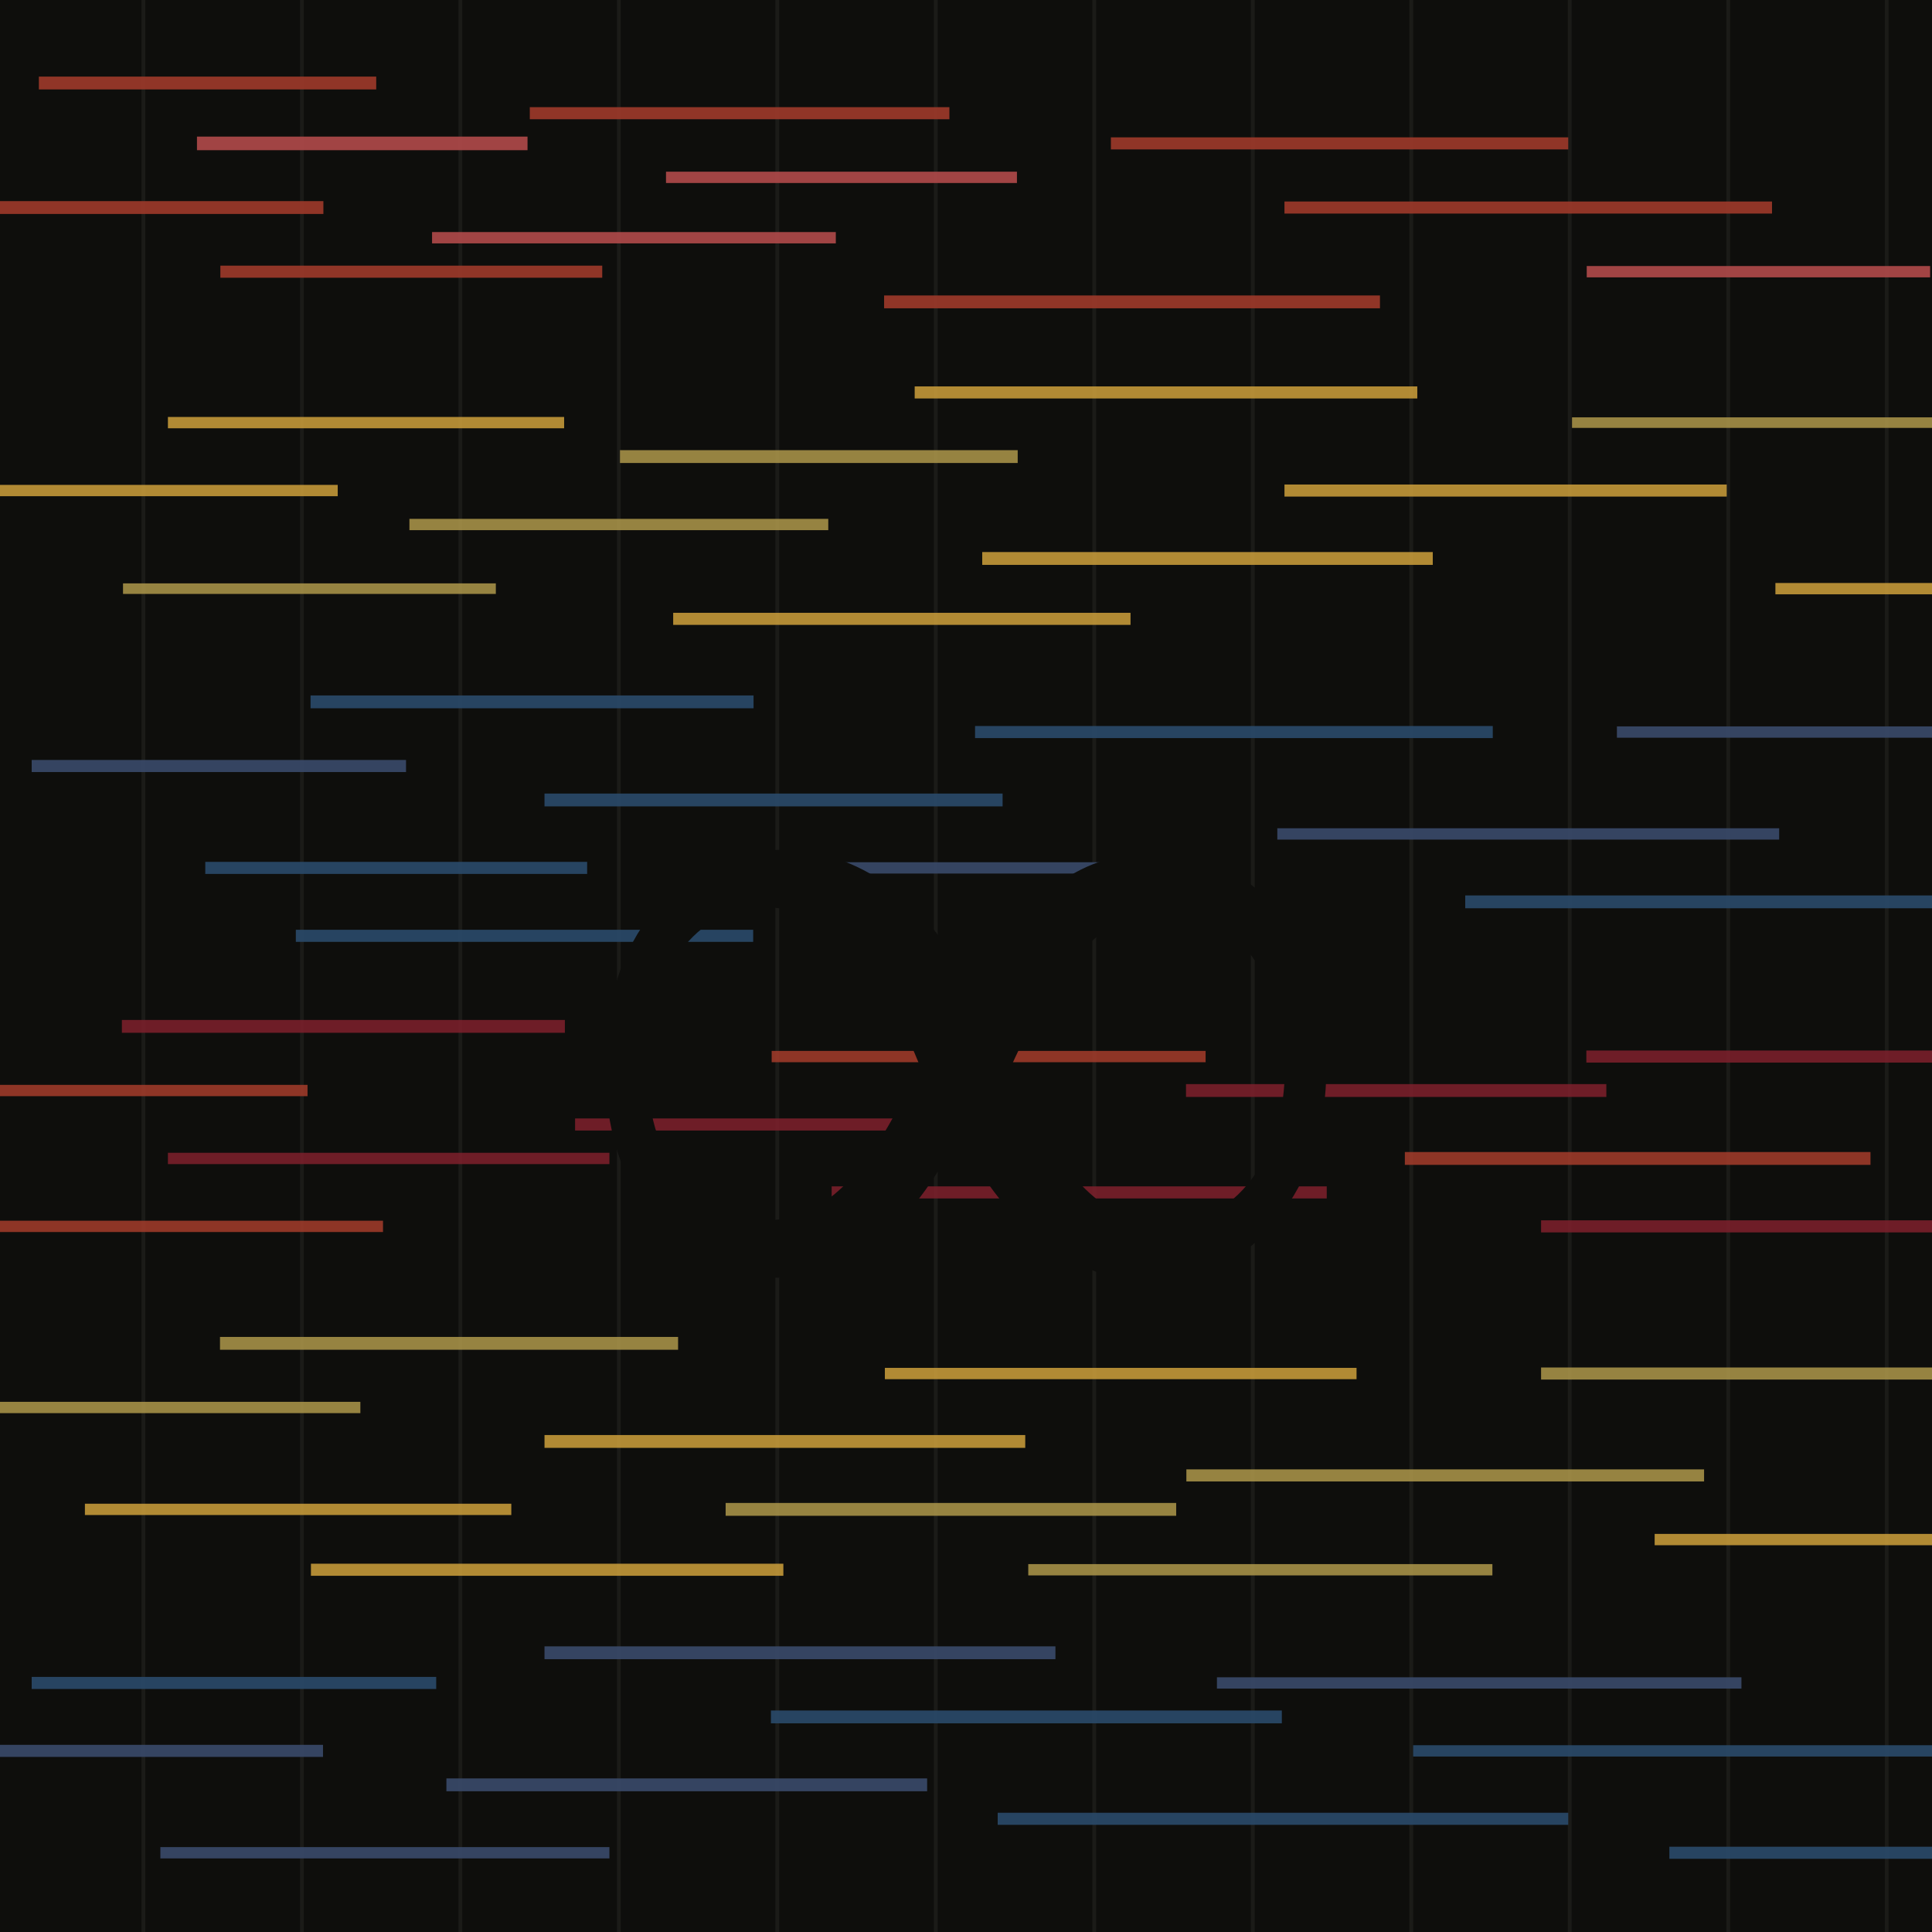
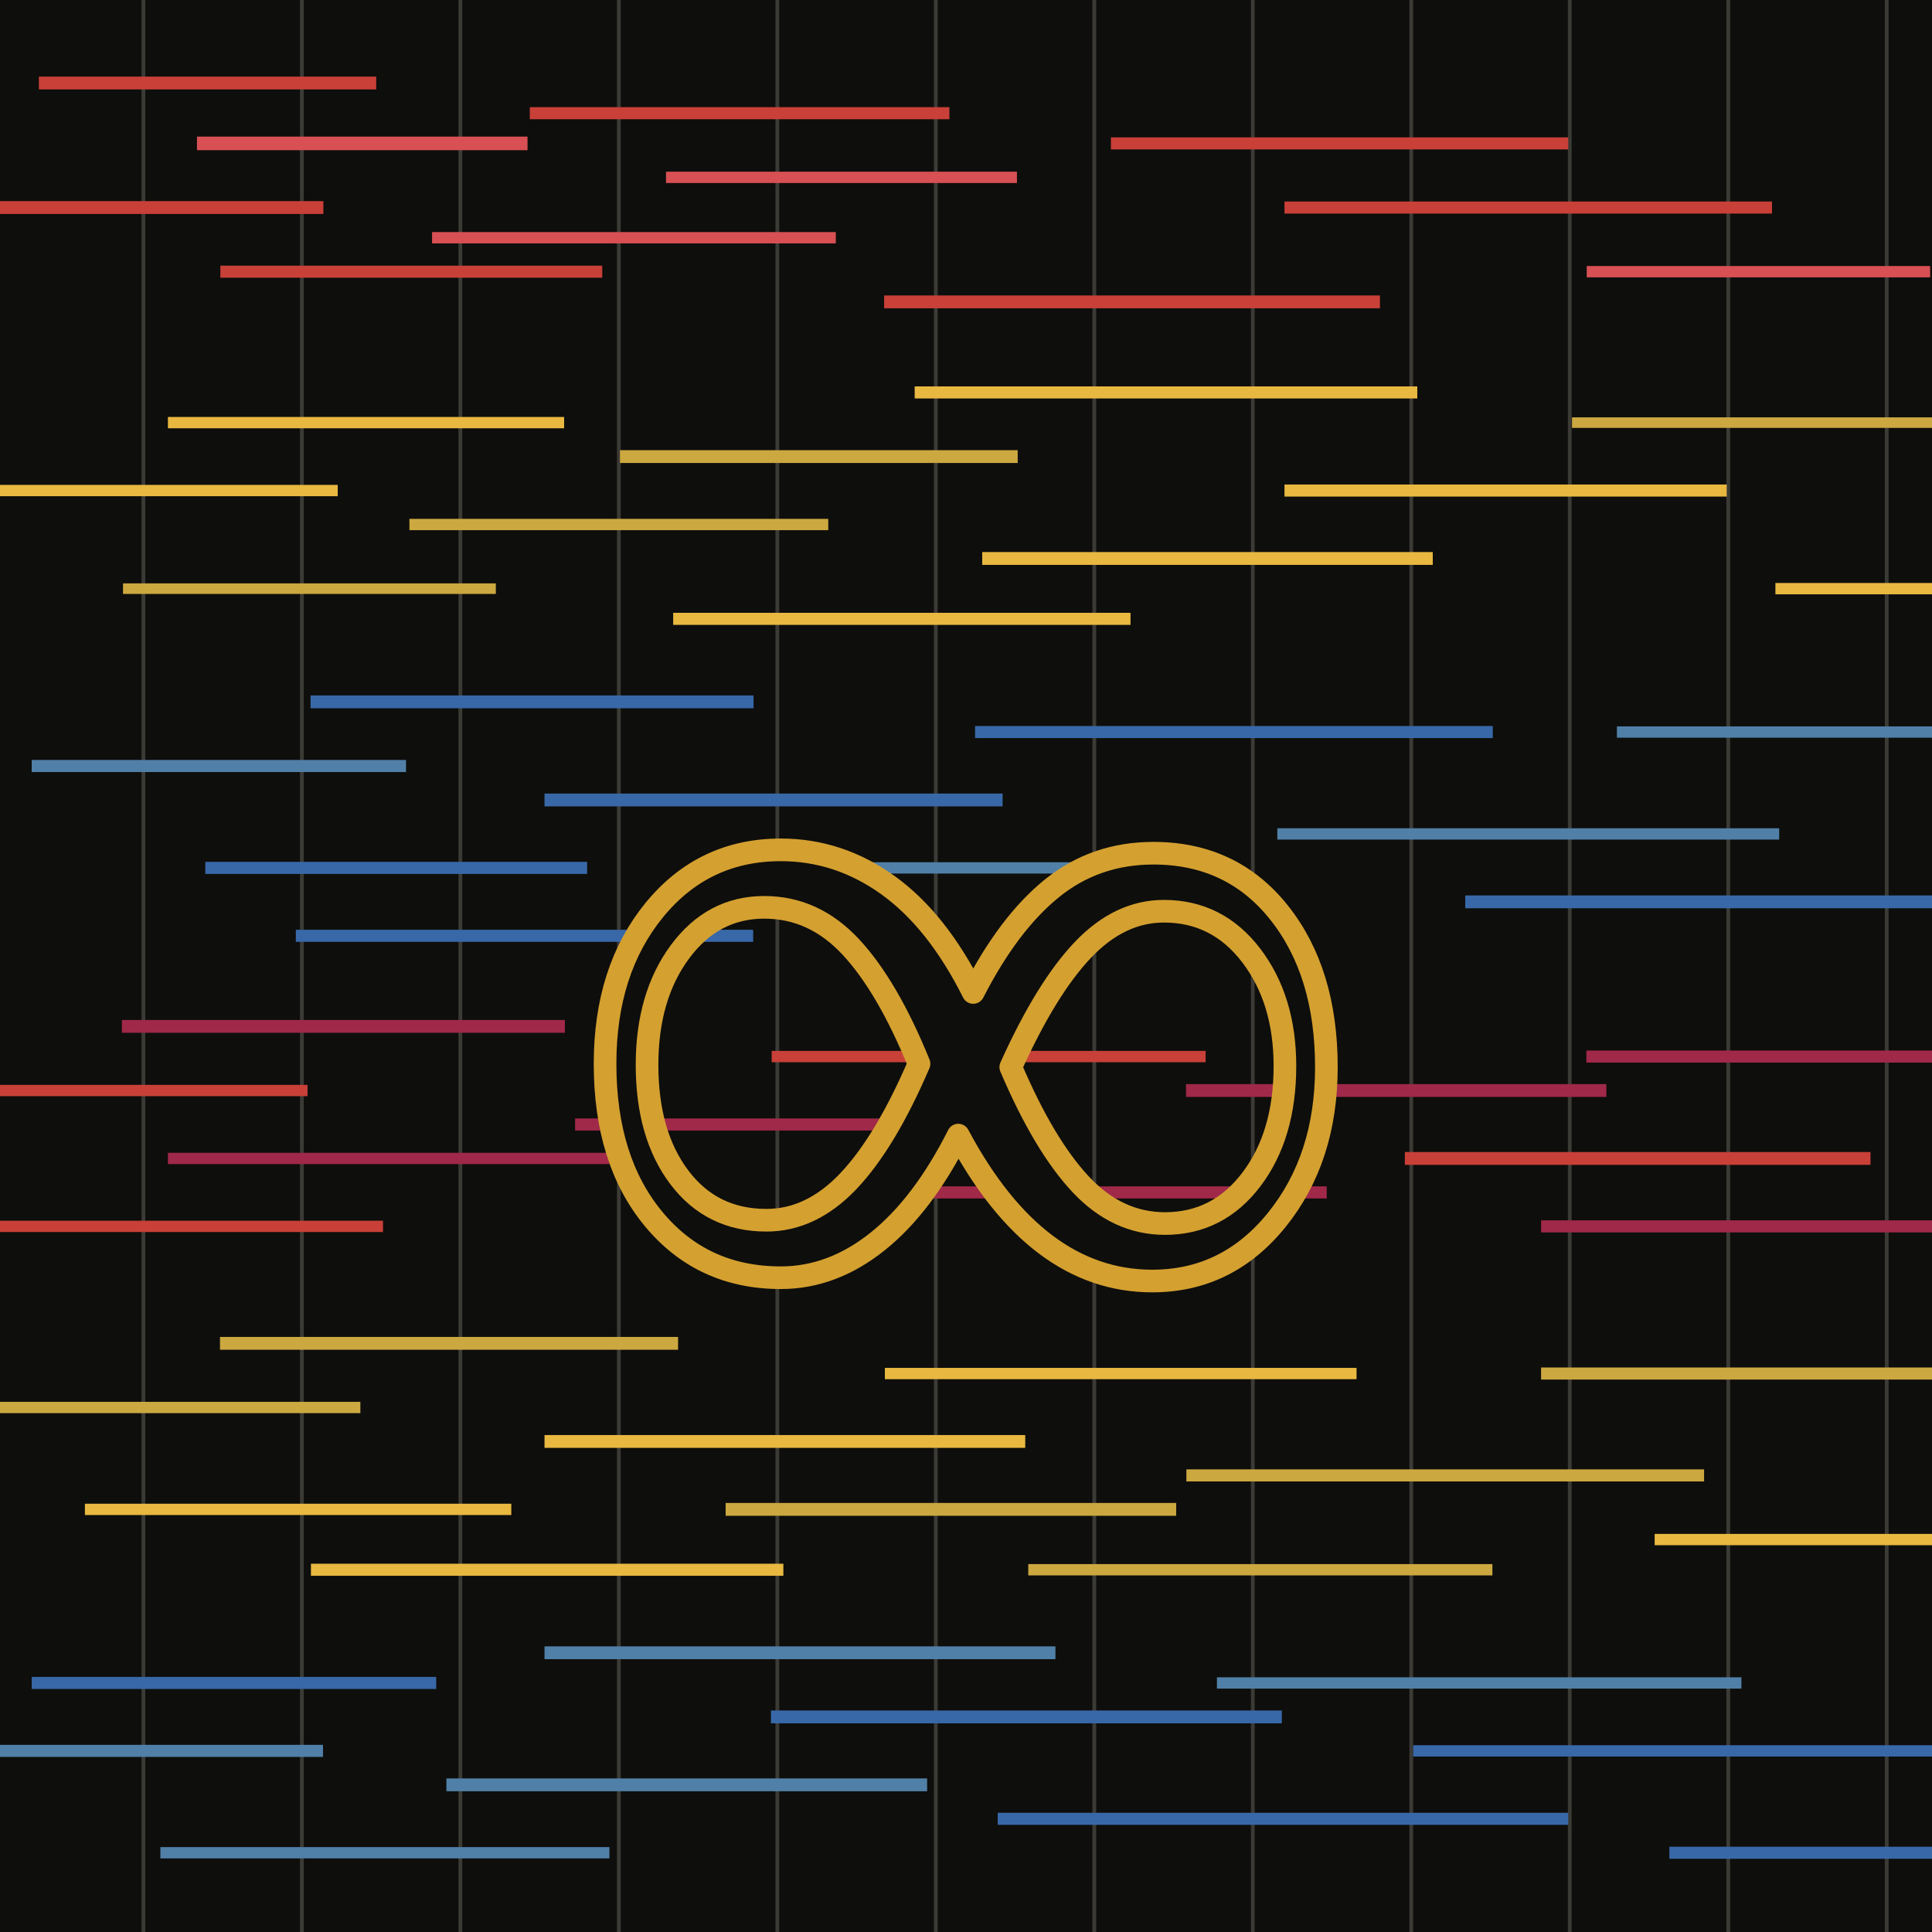
<svg xmlns="http://www.w3.org/2000/svg" viewBox="0 0 512 512" role="img" aria-label="Heirloom">
  <defs>
    <mask id="cutout">
      <rect width="512" height="512" fill="white" />
      <text x="256" y="268" text-anchor="middle" dominant-baseline="central" font-family="Georgia, 'Times New Roman', serif" font-size="300" font-weight="300" fill="black">∞</text>
    </mask>
  </defs>
  <rect width="512" height="512" fill="#0e0e0c" />
  <g mask="url(#cutout)">
-     <g stroke="rgba(244,236,216,0.06)" stroke-width="1">
+     <g stroke="rgba(244,236,216,0.20)" stroke-width="1">
      <line x1="38" y1="0" x2="38" y2="512" />
      <line x1="80" y1="0" x2="80" y2="512" />
      <line x1="122" y1="0" x2="122" y2="512" />
      <line x1="164" y1="0" x2="164" y2="512" />
      <line x1="206" y1="0" x2="206" y2="512" />
      <line x1="248" y1="0" x2="248" y2="512" />
      <line x1="290" y1="0" x2="290" y2="512" />
      <line x1="332" y1="0" x2="332" y2="512" />
      <line x1="374" y1="0" x2="374" y2="512" />
      <line x1="416" y1="0" x2="416" y2="512" />
      <line x1="458" y1="0" x2="458" y2="512" />
      <line x1="500" y1="0" x2="500" y2="512" />
    </g>
-     <g stroke-linecap="square" opacity="0.9">
-       <line x1="12" y1="22" x2="98" y2="22" stroke="#9f3a2a" stroke-width="3.4" />
-       <line x1="142" y1="30" x2="250" y2="30" stroke="#9f3a2a" stroke-width="3.2" />
-       <line x1="54" y1="38" x2="138" y2="38" stroke="#b14a4a" stroke-width="3.6" />
-       <line x1="296" y1="38" x2="414" y2="38" stroke="#9f3a2a" stroke-width="3.2" />
-       <line x1="178" y1="47" x2="268" y2="47" stroke="#b14a4a" stroke-width="3.0" />
-       <line x1="0" y1="55" x2="84" y2="55" stroke="#9f3a2a" stroke-width="3.4" />
-       <line x1="342" y1="55" x2="468" y2="55" stroke="#9f3a2a" stroke-width="3.2" />
-       <line x1="116" y1="63" x2="220" y2="63" stroke="#b14a4a" stroke-width="3.0" />
-       <line x1="60" y1="72" x2="158" y2="72" stroke="#9f3a2a" stroke-width="3.2" />
-       <line x1="422" y1="72" x2="510" y2="72" stroke="#b14a4a" stroke-width="3.0" />
-       <line x1="236" y1="80" x2="364" y2="80" stroke="#9f3a2a" stroke-width="3.4" />
+     <g stroke-linecap="square">
+       <line x1="12" y1="22" x2="98" y2="22" stroke="#c84038" stroke-width="3.4" />
+       <line x1="142" y1="30" x2="250" y2="30" stroke="#c84038" stroke-width="3.2" />
+       <line x1="54" y1="38" x2="138" y2="38" stroke="#d85054" stroke-width="3.6" />
+       <line x1="296" y1="38" x2="414" y2="38" stroke="#c84038" stroke-width="3.2" />
+       <line x1="178" y1="47" x2="268" y2="47" stroke="#d85054" stroke-width="3.0" />
+       <line x1="0" y1="55" x2="84" y2="55" stroke="#c84038" stroke-width="3.4" />
+       <line x1="342" y1="55" x2="468" y2="55" stroke="#c84038" stroke-width="3.2" />
+       <line x1="116" y1="63" x2="220" y2="63" stroke="#d85054" stroke-width="3.0" />
+       <line x1="60" y1="72" x2="158" y2="72" stroke="#c84038" stroke-width="3.2" />
+       <line x1="422" y1="72" x2="510" y2="72" stroke="#d85054" stroke-width="3.0" />
+       <line x1="236" y1="80" x2="364" y2="80" stroke="#c84038" stroke-width="3.4" />
    </g>
-     <g stroke-linecap="square" opacity="0.88">
-       <line x1="244" y1="104" x2="374" y2="104" stroke="#c69a3a" stroke-width="3.2" />
-       <line x1="46" y1="112" x2="148" y2="112" stroke="#c69a3a" stroke-width="3.0" />
-       <line x1="418" y1="112" x2="512" y2="112" stroke="#a89248" stroke-width="2.8" />
-       <line x1="166" y1="121" x2="268" y2="121" stroke="#a89248" stroke-width="3.4" />
-       <line x1="0" y1="130" x2="88" y2="130" stroke="#c69a3a" stroke-width="3.0" />
-       <line x1="342" y1="130" x2="456" y2="130" stroke="#c69a3a" stroke-width="3.2" />
-       <line x1="110" y1="139" x2="218" y2="139" stroke="#a89248" stroke-width="3.0" />
-       <line x1="262" y1="148" x2="378" y2="148" stroke="#c69a3a" stroke-width="3.4" />
-       <line x1="34" y1="156" x2="130" y2="156" stroke="#a89248" stroke-width="2.8" />
-       <line x1="180" y1="164" x2="298" y2="164" stroke="#c69a3a" stroke-width="3.2" />
-       <line x1="472" y1="156" x2="512" y2="156" stroke="#c69a3a" stroke-width="3.0" />
+     <g stroke-linecap="square">
+       <line x1="244" y1="104" x2="374" y2="104" stroke="#e8b840" stroke-width="3.2" />
+       <line x1="46" y1="112" x2="148" y2="112" stroke="#e8b840" stroke-width="3.0" />
+       <line x1="418" y1="112" x2="512" y2="112" stroke="#cca840" stroke-width="2.8" />
+       <line x1="166" y1="121" x2="268" y2="121" stroke="#cca840" stroke-width="3.4" />
+       <line x1="0" y1="130" x2="88" y2="130" stroke="#e8b840" stroke-width="3.0" />
+       <line x1="342" y1="130" x2="456" y2="130" stroke="#e8b840" stroke-width="3.2" />
+       <line x1="110" y1="139" x2="218" y2="139" stroke="#cca840" stroke-width="3.0" />
+       <line x1="262" y1="148" x2="378" y2="148" stroke="#e8b840" stroke-width="3.4" />
+       <line x1="34" y1="156" x2="130" y2="156" stroke="#cca840" stroke-width="2.8" />
+       <line x1="180" y1="164" x2="298" y2="164" stroke="#e8b840" stroke-width="3.2" />
+       <line x1="472" y1="156" x2="512" y2="156" stroke="#e8b840" stroke-width="3.0" />
    </g>
-     <g stroke-linecap="square" opacity="0.9">
-       <line x1="84" y1="186" x2="198" y2="186" stroke="#2a4a6a" stroke-width="3.4" />
-       <line x1="260" y1="194" x2="394" y2="194" stroke="#2a4a6a" stroke-width="3.2" />
-       <line x1="430" y1="194" x2="512" y2="194" stroke="#3a4a6a" stroke-width="3.0" />
-       <line x1="10" y1="203" x2="106" y2="203" stroke="#3a4a6a" stroke-width="3.2" />
-       <line x1="146" y1="212" x2="264" y2="212" stroke="#2a4a6a" stroke-width="3.4" />
-       <line x1="340" y1="221" x2="470" y2="221" stroke="#3a4a6a" stroke-width="3.0" />
-       <line x1="56" y1="230" x2="154" y2="230" stroke="#2a4a6a" stroke-width="3.2" />
-       <line x1="196" y1="230" x2="298" y2="230" stroke="#3a4a6a" stroke-width="3.0" />
-       <line x1="390" y1="239" x2="512" y2="239" stroke="#2a4a6a" stroke-width="3.4" />
-       <line x1="80" y1="248" x2="198" y2="248" stroke="#2a4a6a" stroke-width="3.2" />
+     <g stroke-linecap="square">
+       <line x1="84" y1="186" x2="198" y2="186" stroke="#3868a8" stroke-width="3.4" />
+       <line x1="260" y1="194" x2="394" y2="194" stroke="#3868a8" stroke-width="3.2" />
+       <line x1="430" y1="194" x2="512" y2="194" stroke="#5080a8" stroke-width="3.0" />
+       <line x1="10" y1="203" x2="106" y2="203" stroke="#5080a8" stroke-width="3.2" />
+       <line x1="146" y1="212" x2="264" y2="212" stroke="#3868a8" stroke-width="3.4" />
+       <line x1="340" y1="221" x2="470" y2="221" stroke="#5080a8" stroke-width="3.0" />
+       <line x1="56" y1="230" x2="154" y2="230" stroke="#3868a8" stroke-width="3.2" />
+       <line x1="196" y1="230" x2="298" y2="230" stroke="#5080a8" stroke-width="3.0" />
+       <line x1="390" y1="239" x2="512" y2="239" stroke="#3868a8" stroke-width="3.4" />
+       <line x1="80" y1="248" x2="198" y2="248" stroke="#3868a8" stroke-width="3.2" />
    </g>
-     <g stroke-linecap="square" opacity="0.88">
-       <line x1="34" y1="272" x2="148" y2="272" stroke="#7a1f2b" stroke-width="3.4" />
-       <line x1="206" y1="280" x2="318" y2="280" stroke="#9f3a2a" stroke-width="3.0" />
-       <line x1="422" y1="280" x2="512" y2="280" stroke="#7a1f2b" stroke-width="3.2" />
-       <line x1="0" y1="289" x2="80" y2="289" stroke="#9f3a2a" stroke-width="3.0" />
-       <line x1="316" y1="289" x2="424" y2="289" stroke="#7a1f2b" stroke-width="3.4" />
-       <line x1="154" y1="298" x2="270" y2="298" stroke="#7a1f2b" stroke-width="3.2" />
-       <line x1="46" y1="307" x2="160" y2="307" stroke="#7a1f2b" stroke-width="3.0" />
-       <line x1="374" y1="307" x2="494" y2="307" stroke="#9f3a2a" stroke-width="3.4" />
-       <line x1="222" y1="316" x2="350" y2="316" stroke="#7a1f2b" stroke-width="3.2" />
-       <line x1="0" y1="325" x2="100" y2="325" stroke="#9f3a2a" stroke-width="3.0" />
-       <line x1="410" y1="325" x2="512" y2="325" stroke="#7a1f2b" stroke-width="3.2" />
+     <g stroke-linecap="square">
+       <line x1="34" y1="272" x2="148" y2="272" stroke="#a02848" stroke-width="3.4" />
+       <line x1="206" y1="280" x2="318" y2="280" stroke="#c84038" stroke-width="3.0" />
+       <line x1="422" y1="280" x2="512" y2="280" stroke="#a02848" stroke-width="3.2" />
+       <line x1="0" y1="289" x2="80" y2="289" stroke="#c84038" stroke-width="3.0" />
+       <line x1="316" y1="289" x2="424" y2="289" stroke="#a02848" stroke-width="3.4" />
+       <line x1="154" y1="298" x2="270" y2="298" stroke="#a02848" stroke-width="3.2" />
+       <line x1="46" y1="307" x2="160" y2="307" stroke="#a02848" stroke-width="3.0" />
+       <line x1="374" y1="307" x2="494" y2="307" stroke="#c84038" stroke-width="3.4" />
+       <line x1="222" y1="316" x2="350" y2="316" stroke="#a02848" stroke-width="3.2" />
+       <line x1="0" y1="325" x2="100" y2="325" stroke="#c84038" stroke-width="3.0" />
+       <line x1="410" y1="325" x2="512" y2="325" stroke="#a02848" stroke-width="3.2" />
    </g>
-     <g stroke-linecap="square" opacity="0.88">
-       <line x1="60" y1="356" x2="178" y2="356" stroke="#a89248" stroke-width="3.4" />
-       <line x1="236" y1="364" x2="358" y2="364" stroke="#c69a3a" stroke-width="3.0" />
-       <line x1="410" y1="364" x2="512" y2="364" stroke="#a89248" stroke-width="3.2" />
-       <line x1="0" y1="373" x2="94" y2="373" stroke="#a89248" stroke-width="3.0" />
-       <line x1="146" y1="382" x2="270" y2="382" stroke="#c69a3a" stroke-width="3.4" />
-       <line x1="316" y1="391" x2="450" y2="391" stroke="#a89248" stroke-width="3.2" />
-       <line x1="24" y1="400" x2="134" y2="400" stroke="#c69a3a" stroke-width="3.0" />
-       <line x1="194" y1="400" x2="310" y2="400" stroke="#a89248" stroke-width="3.4" />
-       <line x1="440" y1="408" x2="512" y2="408" stroke="#c69a3a" stroke-width="3.0" />
-       <line x1="84" y1="416" x2="206" y2="416" stroke="#c69a3a" stroke-width="3.2" />
-       <line x1="274" y1="416" x2="394" y2="416" stroke="#a89248" stroke-width="3.0" />
+     <g stroke-linecap="square">
+       <line x1="60" y1="356" x2="178" y2="356" stroke="#cca840" stroke-width="3.4" />
+       <line x1="236" y1="364" x2="358" y2="364" stroke="#e8b840" stroke-width="3.0" />
+       <line x1="410" y1="364" x2="512" y2="364" stroke="#cca840" stroke-width="3.2" />
+       <line x1="0" y1="373" x2="94" y2="373" stroke="#cca840" stroke-width="3.0" />
+       <line x1="146" y1="382" x2="270" y2="382" stroke="#e8b840" stroke-width="3.4" />
+       <line x1="316" y1="391" x2="450" y2="391" stroke="#cca840" stroke-width="3.2" />
+       <line x1="24" y1="400" x2="134" y2="400" stroke="#e8b840" stroke-width="3.0" />
+       <line x1="194" y1="400" x2="310" y2="400" stroke="#cca840" stroke-width="3.4" />
+       <line x1="440" y1="408" x2="512" y2="408" stroke="#e8b840" stroke-width="3.0" />
+       <line x1="84" y1="416" x2="206" y2="416" stroke="#e8b840" stroke-width="3.2" />
+       <line x1="274" y1="416" x2="394" y2="416" stroke="#cca840" stroke-width="3.0" />
    </g>
-     <g stroke-linecap="square" opacity="0.9">
-       <line x1="146" y1="438" x2="278" y2="438" stroke="#3a4a6a" stroke-width="3.4" />
-       <line x1="10" y1="446" x2="114" y2="446" stroke="#2a4a6a" stroke-width="3.2" />
-       <line x1="324" y1="446" x2="460" y2="446" stroke="#3a4a6a" stroke-width="3.0" />
-       <line x1="206" y1="455" x2="338" y2="455" stroke="#2a4a6a" stroke-width="3.4" />
-       <line x1="0" y1="464" x2="84" y2="464" stroke="#3a4a6a" stroke-width="3.2" />
-       <line x1="376" y1="464" x2="512" y2="464" stroke="#2a4a6a" stroke-width="3.0" />
-       <line x1="120" y1="473" x2="244" y2="473" stroke="#3a4a6a" stroke-width="3.4" />
-       <line x1="266" y1="482" x2="414" y2="482" stroke="#2a4a6a" stroke-width="3.2" />
-       <line x1="44" y1="491" x2="160" y2="491" stroke="#3a4a6a" stroke-width="3.0" />
-       <line x1="444" y1="491" x2="512" y2="491" stroke="#2a4a6a" stroke-width="3.2" />
+     <g stroke-linecap="square">
+       <line x1="146" y1="438" x2="278" y2="438" stroke="#5080a8" stroke-width="3.4" />
+       <line x1="10" y1="446" x2="114" y2="446" stroke="#3868a8" stroke-width="3.2" />
+       <line x1="324" y1="446" x2="460" y2="446" stroke="#5080a8" stroke-width="3.0" />
+       <line x1="206" y1="455" x2="338" y2="455" stroke="#3868a8" stroke-width="3.4" />
+       <line x1="0" y1="464" x2="84" y2="464" stroke="#5080a8" stroke-width="3.2" />
+       <line x1="376" y1="464" x2="512" y2="464" stroke="#3868a8" stroke-width="3.0" />
+       <line x1="120" y1="473" x2="244" y2="473" stroke="#5080a8" stroke-width="3.4" />
+       <line x1="266" y1="482" x2="414" y2="482" stroke="#3868a8" stroke-width="3.2" />
+       <line x1="44" y1="491" x2="160" y2="491" stroke="#5080a8" stroke-width="3.0" />
+       <line x1="444" y1="491" x2="512" y2="491" stroke="#3868a8" stroke-width="3.2" />
    </g>
  </g>
+   <text x="256" y="268" text-anchor="middle" dominant-baseline="central" font-family="Georgia, 'Times New Roman', serif" font-size="300" font-weight="300" fill="none" stroke="#d4a030" stroke-width="6" stroke-linejoin="round">∞</text>
</svg>
